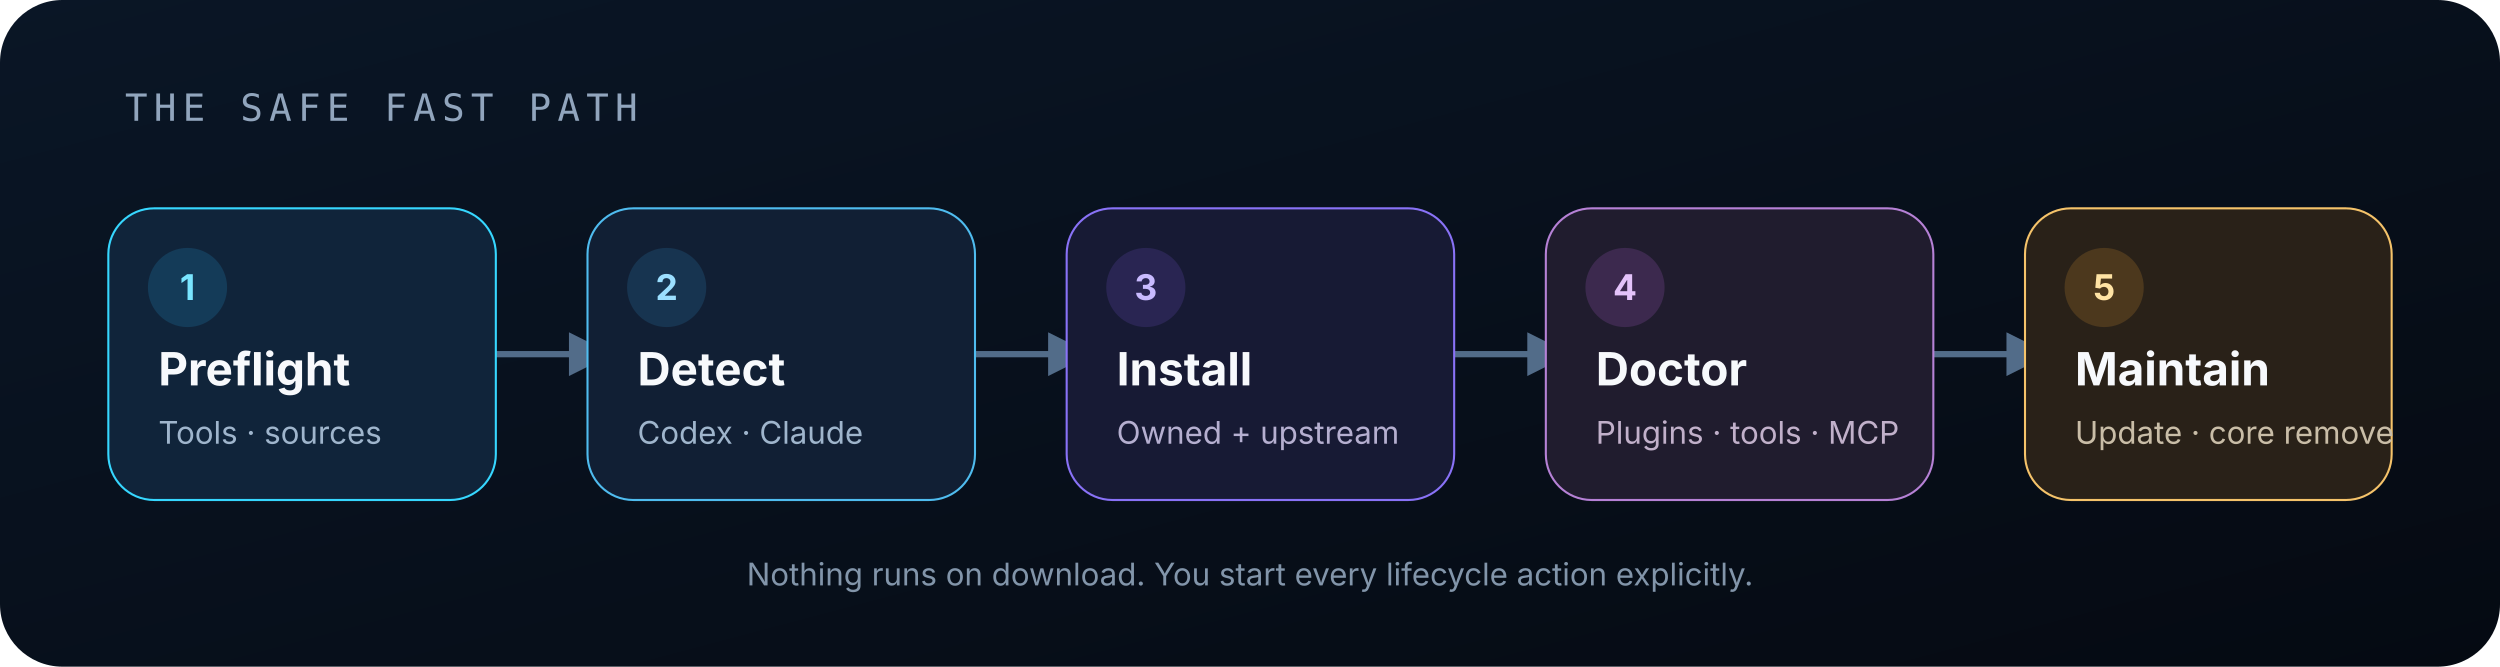
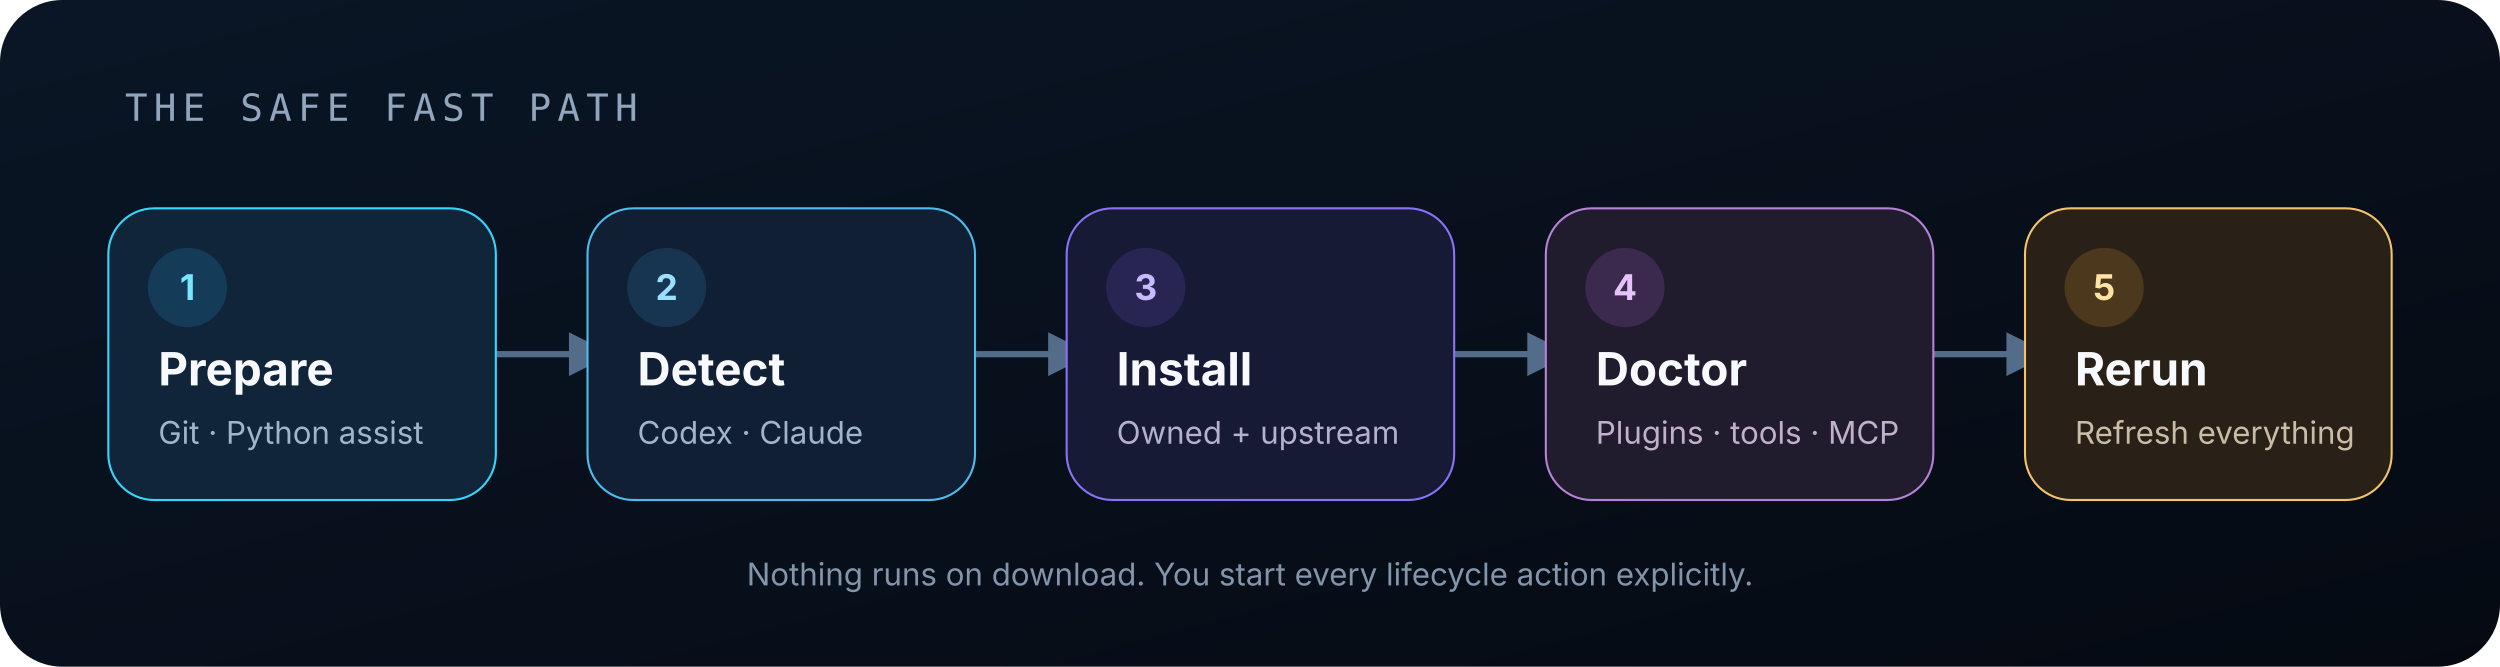
<svg xmlns="http://www.w3.org/2000/svg" viewBox="0 0 1200 320" role="img" aria-labelledby="title desc">
  <defs>
    <linearGradient id="bg" x1="0" y1="0" x2="1" y2="1">
      <stop stop-color="#0a1626" />
      <stop offset="1" stop-color="#050a12" />
    </linearGradient>
    <marker id="arrow" viewBox="0 0 10 10" refX="9" refY="5" markerWidth="7" markerHeight="7" orient="auto">
      <path d="M0 0L10 5L0 10Z" fill="#526c89" />
    </marker>
  </defs>
  <rect width="1200" height="320" rx="30" fill="url(#bg)" />
  <text x="60" y="58" fill="#91a5bd" font-family="ui-monospace, SFMono-Regular, Menlo, monospace" font-size="18" letter-spacing="3">THE SAFE FAST PATH</text>
  <g fill="none" stroke="#526c89" stroke-width="3" marker-end="url(#arrow)">
    <path d="M238 170H292" />
    <path d="M468 170H522" />
    <path d="M698 170H752" />
    <path d="M928 170H982" />
  </g>
  <g font-family="Inter, ui-sans-serif, system-ui, sans-serif">
    <g transform="translate(52 100)">
      <rect width="186" height="140" rx="22" fill="#10243a" stroke="#36d7ff" />
      <circle cx="38" cy="38" r="19" fill="#143b58" />
      <text x="38" y="44" text-anchor="middle" fill="#79e5ff" font-size="17" font-weight="700">1</text>
-       <text x="24" y="85" fill="#f7f9fc" font-size="22" font-weight="700">Preflight</text>
-       <text x="24" y="113" fill="#9fb5cc" font-size="15">Tools · sources</text>
+       <text x="24" y="85" fill="#f7f9fc" font-size="22" font-weight="700">Prepare</text>
+       <text x="24" y="113" fill="#9fb5cc" font-size="15">Git · Python assist</text>
    </g>
    <g transform="translate(282 100)">
      <rect width="186" height="140" rx="22" fill="#111f34" stroke="#4fbcef" />
      <circle cx="38" cy="38" r="19" fill="#173450" />
      <text x="38" y="44" text-anchor="middle" fill="#9bdfff" font-size="17" font-weight="700">2</text>
      <text x="24" y="85" fill="#f7f9fc" font-size="22" font-weight="700">Detect</text>
      <text x="24" y="113" fill="#9fb5cc" font-size="15">Codex · Claude</text>
    </g>
    <g transform="translate(512 100)">
      <rect width="186" height="140" rx="22" fill="#171a34" stroke="#8972f7" />
      <circle cx="38" cy="38" r="19" fill="#292552" />
      <text x="38" y="44" text-anchor="middle" fill="#c8baff" font-size="17" font-weight="700">3</text>
      <text x="24" y="85" fill="#f7f9fc" font-size="22" font-weight="700">Install</text>
      <text x="24" y="113" fill="#b5afd0" font-size="15">Owned + upstream</text>
    </g>
    <g transform="translate(742 100)">
      <rect width="186" height="140" rx="22" fill="#201c2e" stroke="#b681d6" />
      <circle cx="38" cy="38" r="19" fill="#3c294e" />
      <text x="38" y="44" text-anchor="middle" fill="#e4c2fa" font-size="17" font-weight="700">4</text>
      <text x="24" y="85" fill="#f7f9fc" font-size="22" font-weight="700">Doctor</text>
      <text x="24" y="113" fill="#c1b0ca" font-size="15">Plugins · tools · MCP</text>
    </g>
    <g transform="translate(972 100)">
      <rect width="176" height="140" rx="22" fill="#292118" stroke="#f5c36a" />
      <circle cx="38" cy="38" r="19" fill="#4c381d" />
      <text x="38" y="44" text-anchor="middle" fill="#ffe3a4" font-size="17" font-weight="700">5</text>
-       <text x="24" y="85" fill="#f7f9fc" font-size="22" font-weight="700">Maintain</text>
-       <text x="24" y="113" fill="#c9bda7" font-size="15">Update · core remove</text>
+       <text x="24" y="85" fill="#f7f9fc" font-size="22" font-weight="700">Rerun</text>
+       <text x="24" y="113" fill="#c9bda7" font-size="15">Refresh everything</text>
    </g>
  </g>
  <text x="600" y="281" text-anchor="middle" fill="#8295aa" font-family="Inter, ui-sans-serif, system-ui, sans-serif" font-size="15">Nothing runs on download. You start every lifecycle action explicitly.</text>
</svg>
